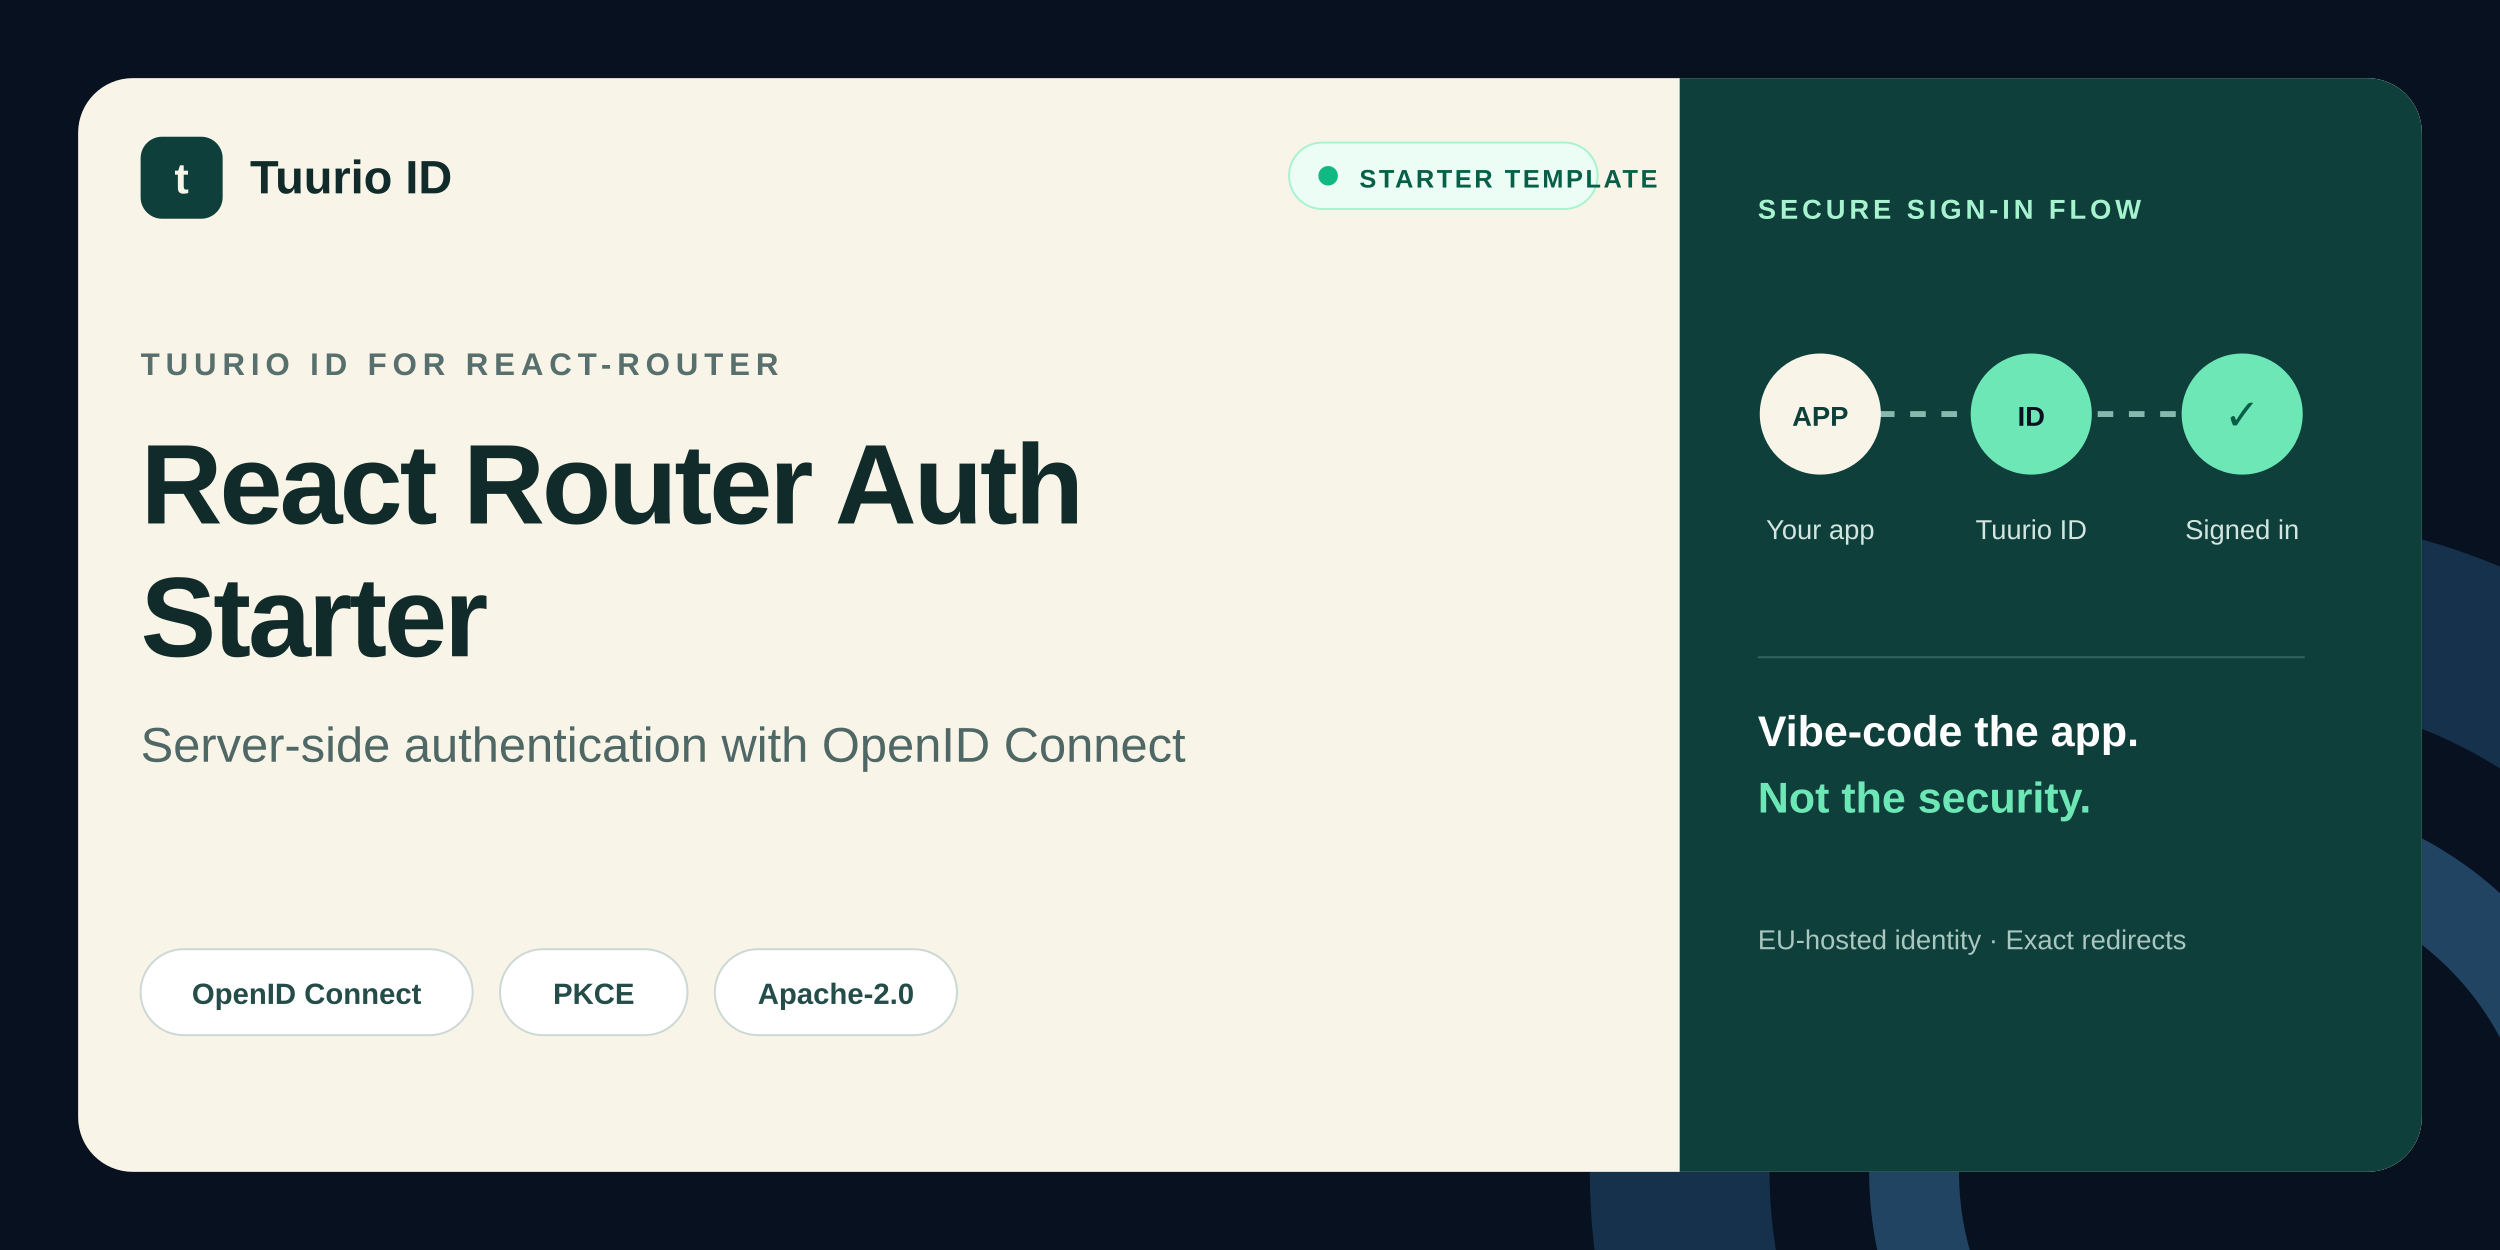
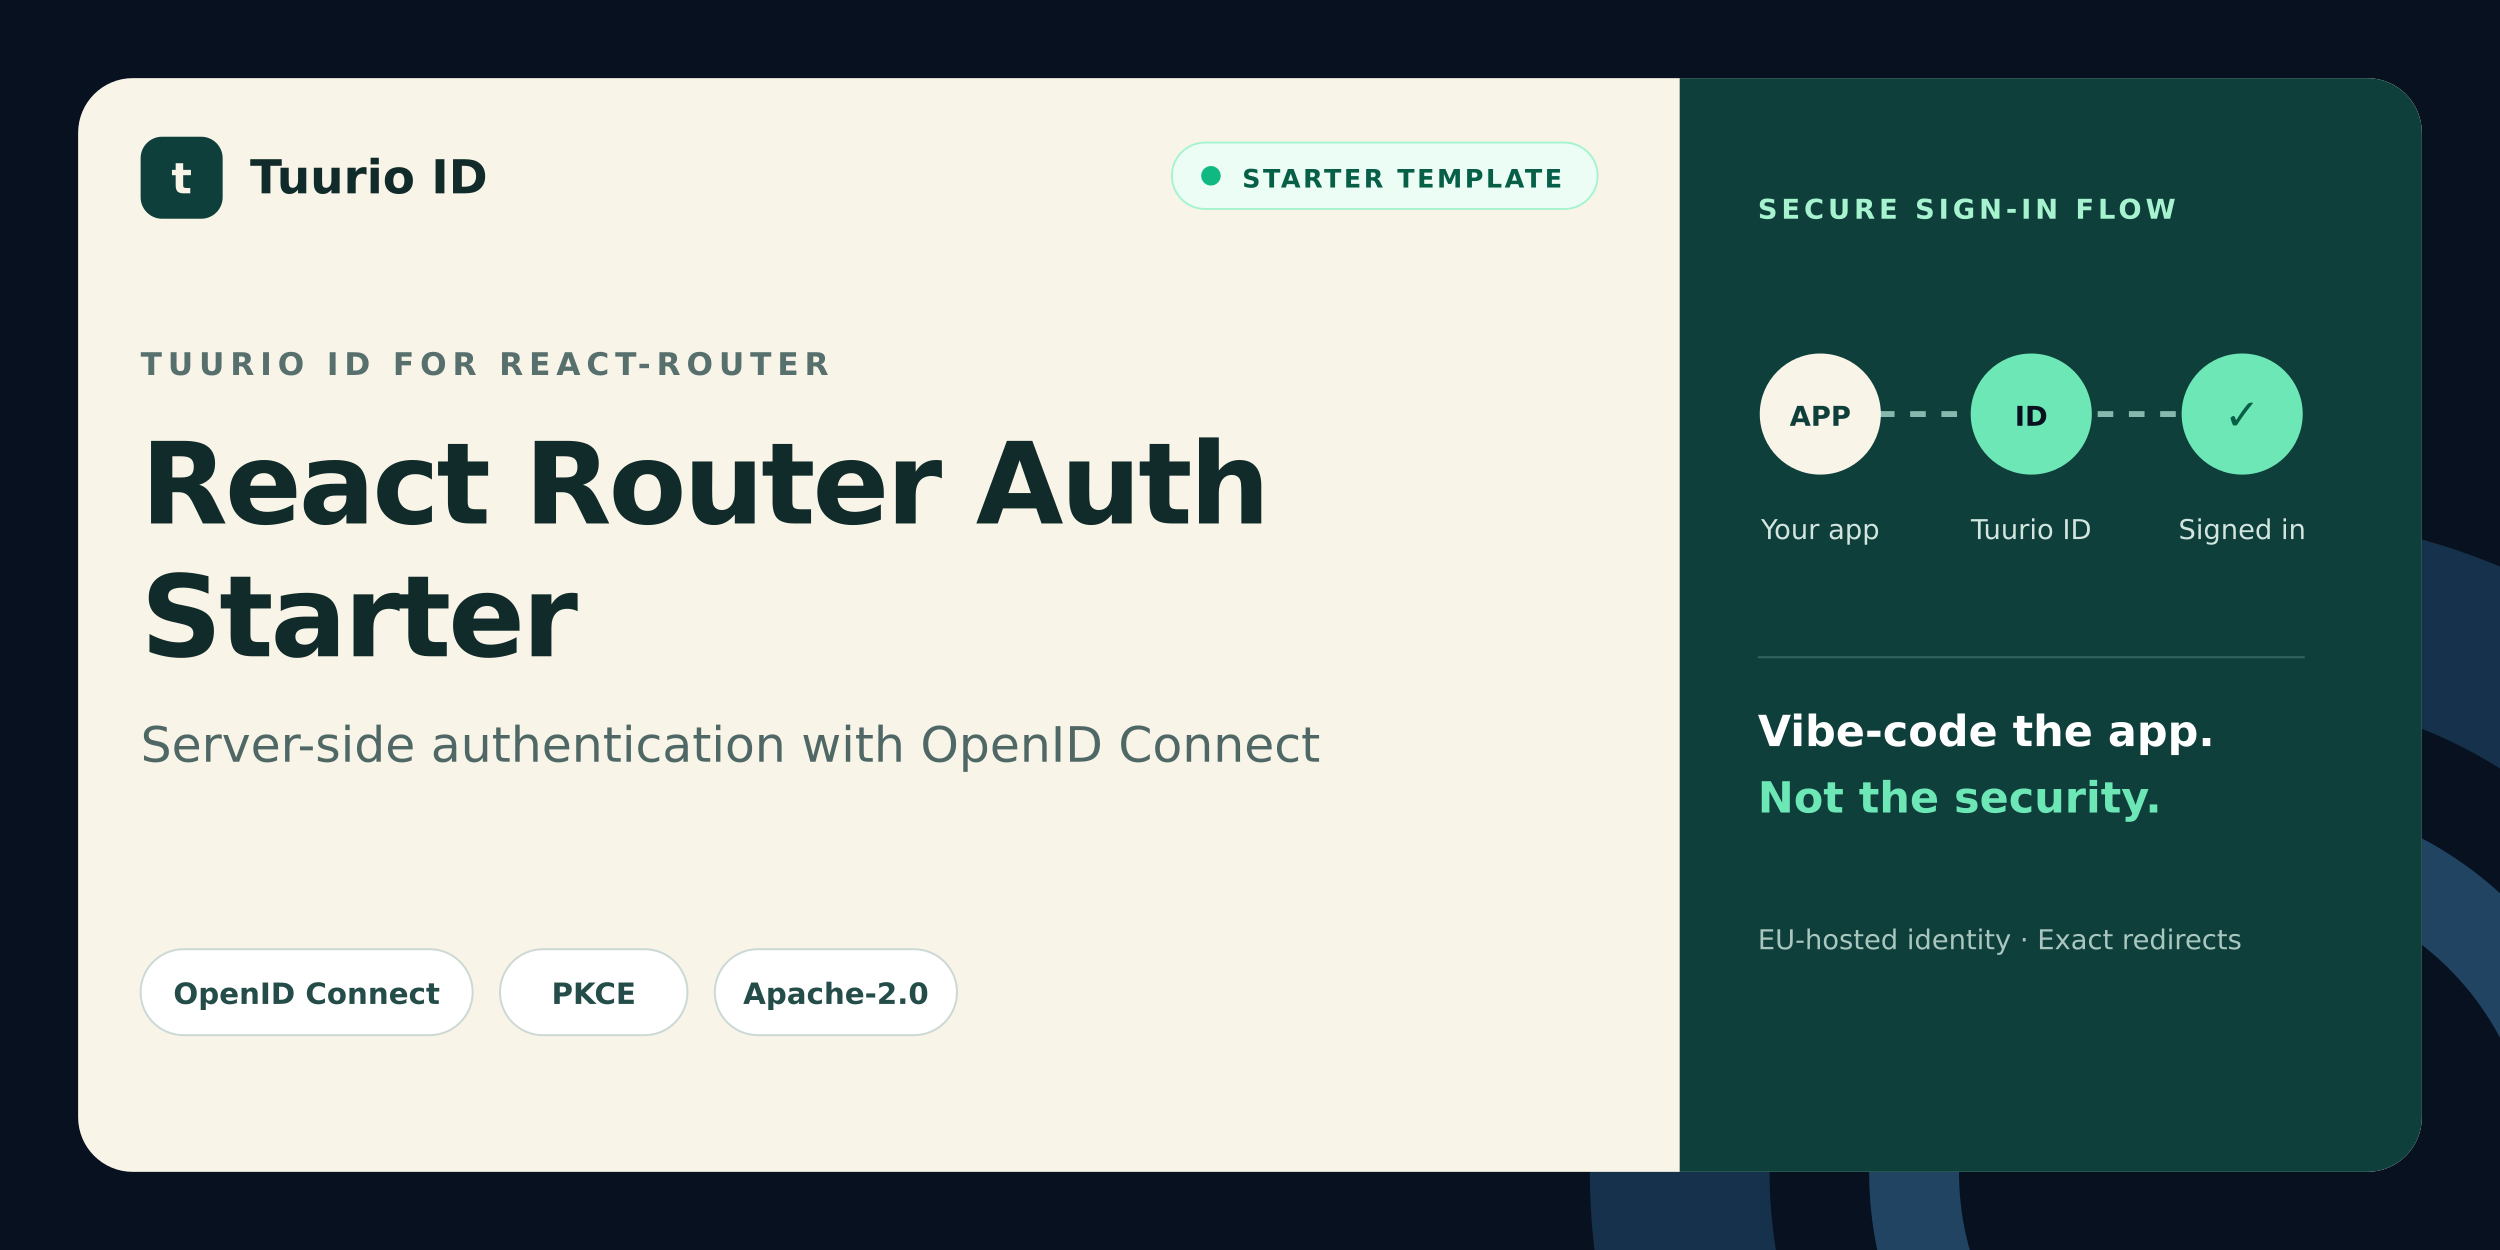
<svg xmlns="http://www.w3.org/2000/svg" width="1280" height="640" viewBox="0 0 1280 640">
  <rect width="1280" height="640" fill="#07111f" />
  <circle cx="1150" cy="600" r="290" fill="none" stroke="#16314b" stroke-width="92" />
  <circle cx="1150" cy="600" r="170" fill="none" stroke="#214463" stroke-width="46" />
  <rect x="40" y="40" width="1200" height="560" rx="28" fill="#f8f4e8" />
  <path d="M860 40h352a28 28 0 0 1 28 28v504a28 28 0 0 1-28 28H860z" fill="#0e3f3b" />
  <rect x="72" y="70" width="42" height="42" rx="11" fill="#0e3f3b" />
-   <text x="93" y="99" text-anchor="middle" fill="#f8f4e8" font-family="Arial, Helvetica, sans-serif" font-size="22" font-weight="700">t</text>
-   <text x="128" y="99" fill="#102b29" font-family="Arial, Helvetica, sans-serif" font-size="24" font-weight="700">Tuurio ID</text>
-   <rect x="660" y="73" width="158" height="34" rx="17" fill="#ecfdf5" stroke="#a7f3d0" />
-   <circle cx="680" cy="90" r="5" fill="#10b981" />
-   <text x="696" y="96" fill="#065f46" font-family="Arial, Helvetica, sans-serif" font-size="13" font-weight="700" letter-spacing="1.3">STARTER TEMPLATE</text>
-   <text x="72" y="192" fill="#58706d" font-family="Arial, Helvetica, sans-serif" font-size="16" font-weight="700" letter-spacing="3">TUURIO ID FOR REACT-ROUTER</text>
-   <text x="72" y="268" fill="#102b29" font-family="Arial, Helvetica, sans-serif" font-size="58" font-weight="700" letter-spacing="-1.5">
+   <text x="93" y="99" text-anchor="middle" fill="#f8f4e8" font-family="DejaVu Sans, Arial, Helvetica, sans-serif" font-size="22" font-weight="700">t</text>
+   <text x="128" y="99" fill="#102b29" font-family="DejaVu Sans, Arial, Helvetica, sans-serif" font-size="24" font-weight="700">Tuurio ID</text>
+   <rect x="600" y="73" width="218" height="34" rx="17" fill="#ecfdf5" stroke="#a7f3d0" />
+   <circle cx="620" cy="90" r="5" fill="#10b981" />
+   <text x="636" y="96" fill="#065f46" font-family="DejaVu Sans, Arial, Helvetica, sans-serif" font-size="13" font-weight="700" letter-spacing="1.3">STARTER TEMPLATE</text>
+   <text x="72" y="192" fill="#58706d" font-family="DejaVu Sans, Arial, Helvetica, sans-serif" font-size="16" font-weight="700" letter-spacing="3">TUURIO ID FOR REACT-ROUTER</text>
+   <text x="72" y="268" fill="#102b29" font-family="DejaVu Sans, Arial, Helvetica, sans-serif" font-size="58" font-weight="700" letter-spacing="-1.5">
    <tspan x="72" dy="0">React Router Auth</tspan>
    <tspan x="72" dy="68">Starter</tspan>
  </text>
-   <text x="72" y="390" fill="#4f6865" font-family="Arial, Helvetica, sans-serif" font-size="25">Server-side authentication with OpenID Connect</text>
+   <text x="72" y="390" fill="#4f6865" font-family="DejaVu Sans, Arial, Helvetica, sans-serif" font-size="25">Server-side authentication with OpenID Connect</text>
  <g transform="translate(72 486)">
    <rect width="170" height="44" rx="22" fill="#ffffff" stroke="#cbd8d4" />
-     <text x="85" y="28" text-anchor="middle" fill="#244c48" font-family="Arial, Helvetica, sans-serif" font-size="15" font-weight="700">OpenID Connect</text>
+     <text x="85" y="28" text-anchor="middle" fill="#244c48" font-family="DejaVu Sans, Arial, Helvetica, sans-serif" font-size="15" font-weight="700">OpenID Connect</text>
    <rect x="184" width="96" height="44" rx="22" fill="#ffffff" stroke="#cbd8d4" />
-     <text x="232" y="28" text-anchor="middle" fill="#244c48" font-family="Arial, Helvetica, sans-serif" font-size="15" font-weight="700">PKCE</text>
+     <text x="232" y="28" text-anchor="middle" fill="#244c48" font-family="DejaVu Sans, Arial, Helvetica, sans-serif" font-size="15" font-weight="700">PKCE</text>
    <rect x="294" width="124" height="44" rx="22" fill="#ffffff" stroke="#cbd8d4" />
-     <text x="356" y="28" text-anchor="middle" fill="#244c48" font-family="Arial, Helvetica, sans-serif" font-size="15" font-weight="700">Apache-2.0</text>
+     <text x="356" y="28" text-anchor="middle" fill="#244c48" font-family="DejaVu Sans, Arial, Helvetica, sans-serif" font-size="15" font-weight="700">Apache-2.0</text>
  </g>
  <g transform="translate(900 112)">
-     <text x="0" y="0" fill="#a7f3d0" font-family="Arial, Helvetica, sans-serif" font-size="14" font-weight="700" letter-spacing="2">SECURE SIGN-IN FLOW</text>
+     <text x="0" y="0" fill="#a7f3d0" font-family="DejaVu Sans, Arial, Helvetica, sans-serif" font-size="14" font-weight="700" letter-spacing="2">SECURE SIGN-IN FLOW</text>
    <line x1="30" y1="100" x2="250" y2="100" stroke="#87b8ae" stroke-width="3" stroke-dasharray="8 8" />
    <circle cx="32" cy="100" r="31" fill="#f8f4e8" />
    <circle cx="140" cy="100" r="31" fill="#6ee7b7" />
    <circle cx="248" cy="100" r="31" fill="#6ee7b7" />
-     <text x="32" y="106" text-anchor="middle" fill="#0e3f3b" font-family="Arial, Helvetica, sans-serif" font-size="14" font-weight="700">APP</text>
-     <text x="140" y="106" text-anchor="middle" fill="#07111f" font-family="Arial, Helvetica, sans-serif" font-size="14" font-weight="700">ID</text>
-     <text x="248" y="108" text-anchor="middle" fill="#065f46" font-family="Arial, Helvetica, sans-serif" font-size="22" font-weight="700">✓</text>
-     <text x="32" y="164" text-anchor="middle" fill="#d2e5df" font-family="Arial, Helvetica, sans-serif" font-size="14">Your app</text>
-     <text x="140" y="164" text-anchor="middle" fill="#d2e5df" font-family="Arial, Helvetica, sans-serif" font-size="14">Tuurio ID</text>
-     <text x="248" y="164" text-anchor="middle" fill="#d2e5df" font-family="Arial, Helvetica, sans-serif" font-size="14">Signed in</text>
+     <text x="32" y="106" text-anchor="middle" fill="#0e3f3b" font-family="DejaVu Sans, Arial, Helvetica, sans-serif" font-size="14" font-weight="700">APP</text>
+     <text x="140" y="106" text-anchor="middle" fill="#07111f" font-family="DejaVu Sans, Arial, Helvetica, sans-serif" font-size="14" font-weight="700">ID</text>
+     <text x="248" y="108" text-anchor="middle" fill="#065f46" font-family="DejaVu Sans, Arial, Helvetica, sans-serif" font-size="22" font-weight="700">✓</text>
+     <text x="32" y="164" text-anchor="middle" fill="#d2e5df" font-family="DejaVu Sans, Arial, Helvetica, sans-serif" font-size="14">Your app</text>
+     <text x="140" y="164" text-anchor="middle" fill="#d2e5df" font-family="DejaVu Sans, Arial, Helvetica, sans-serif" font-size="14">Tuurio ID</text>
+     <text x="248" y="164" text-anchor="middle" fill="#d2e5df" font-family="DejaVu Sans, Arial, Helvetica, sans-serif" font-size="14">Signed in</text>
    <rect x="0" y="224" width="280" height="1" fill="#35645e" />
-     <text x="0" y="270" fill="#ffffff" font-family="Arial, Helvetica, sans-serif" font-size="22" font-weight="700">Vibe-code the app.</text>
-     <text x="0" y="304" fill="#6ee7b7" font-family="Arial, Helvetica, sans-serif" font-size="22" font-weight="700">Not the security.</text>
-     <text x="0" y="374" fill="#a9c6bf" font-family="Arial, Helvetica, sans-serif" font-size="14">EU-hosted identity · Exact redirects</text>
+     <text x="0" y="270" fill="#ffffff" font-family="DejaVu Sans, Arial, Helvetica, sans-serif" font-size="22" font-weight="700">Vibe-code the app.</text>
+     <text x="0" y="304" fill="#6ee7b7" font-family="DejaVu Sans, Arial, Helvetica, sans-serif" font-size="22" font-weight="700">Not the security.</text>
+     <text x="0" y="374" fill="#a9c6bf" font-family="DejaVu Sans, Arial, Helvetica, sans-serif" font-size="14">EU-hosted identity · Exact redirects</text>
  </g>
</svg>
